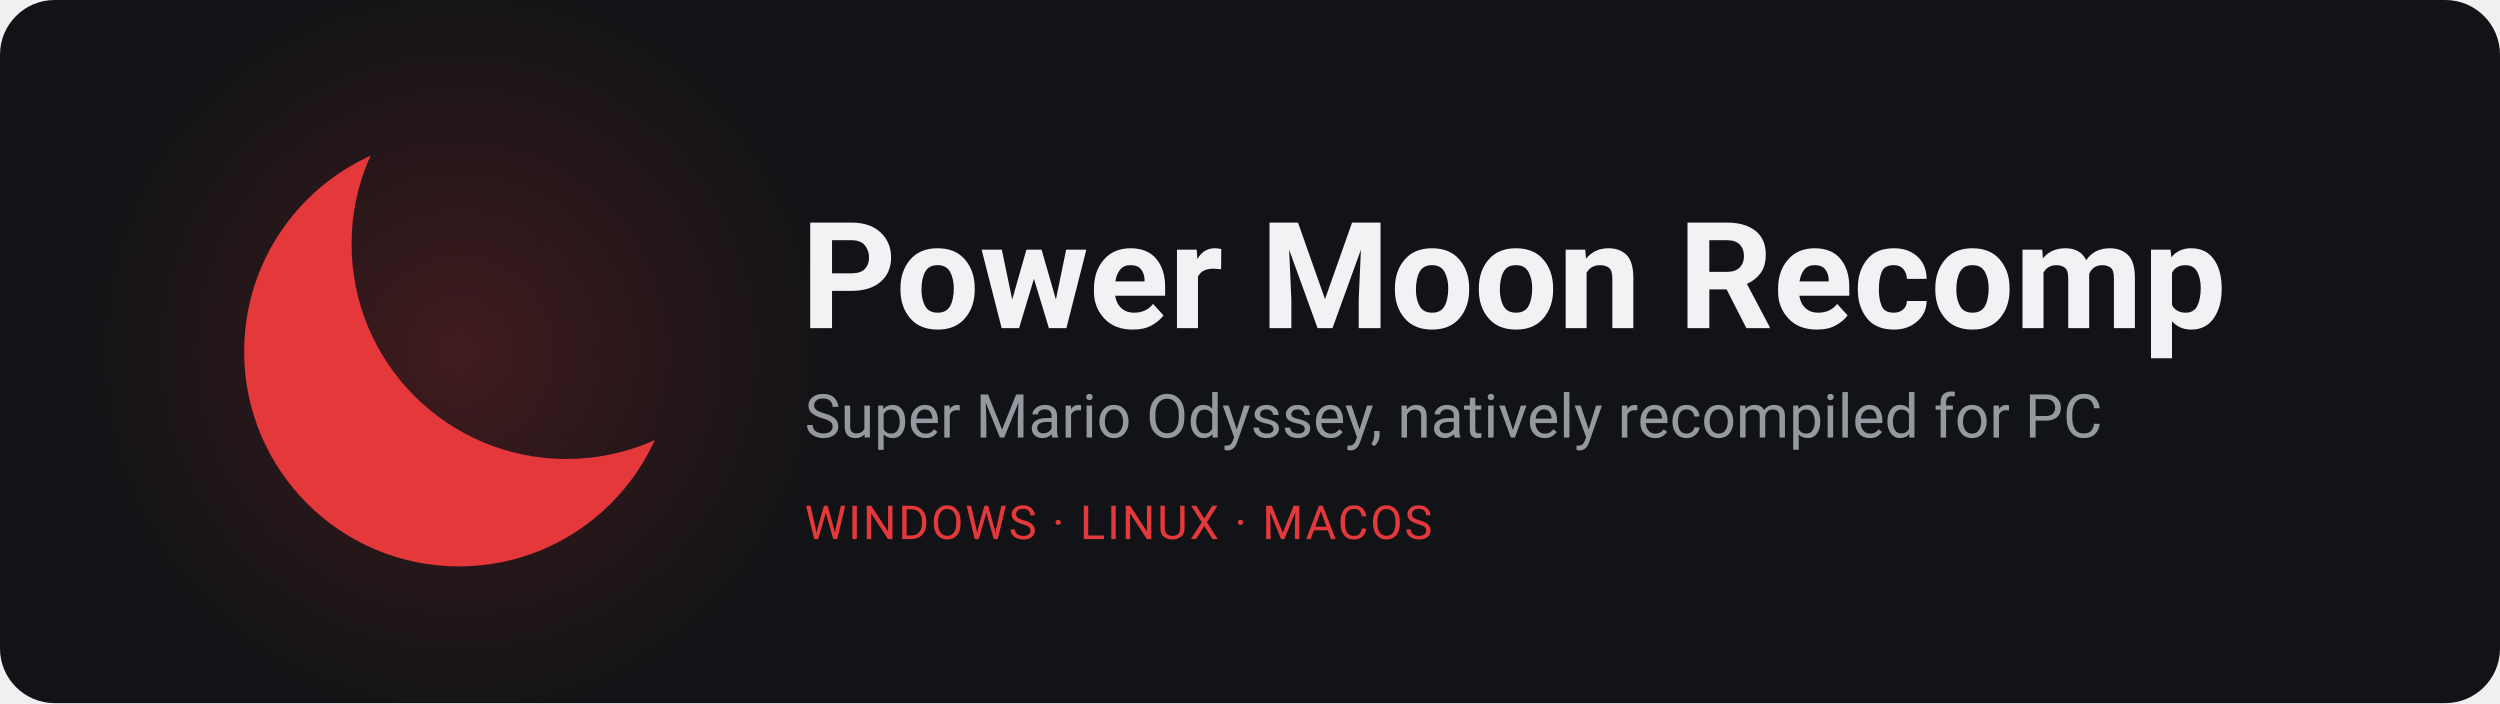
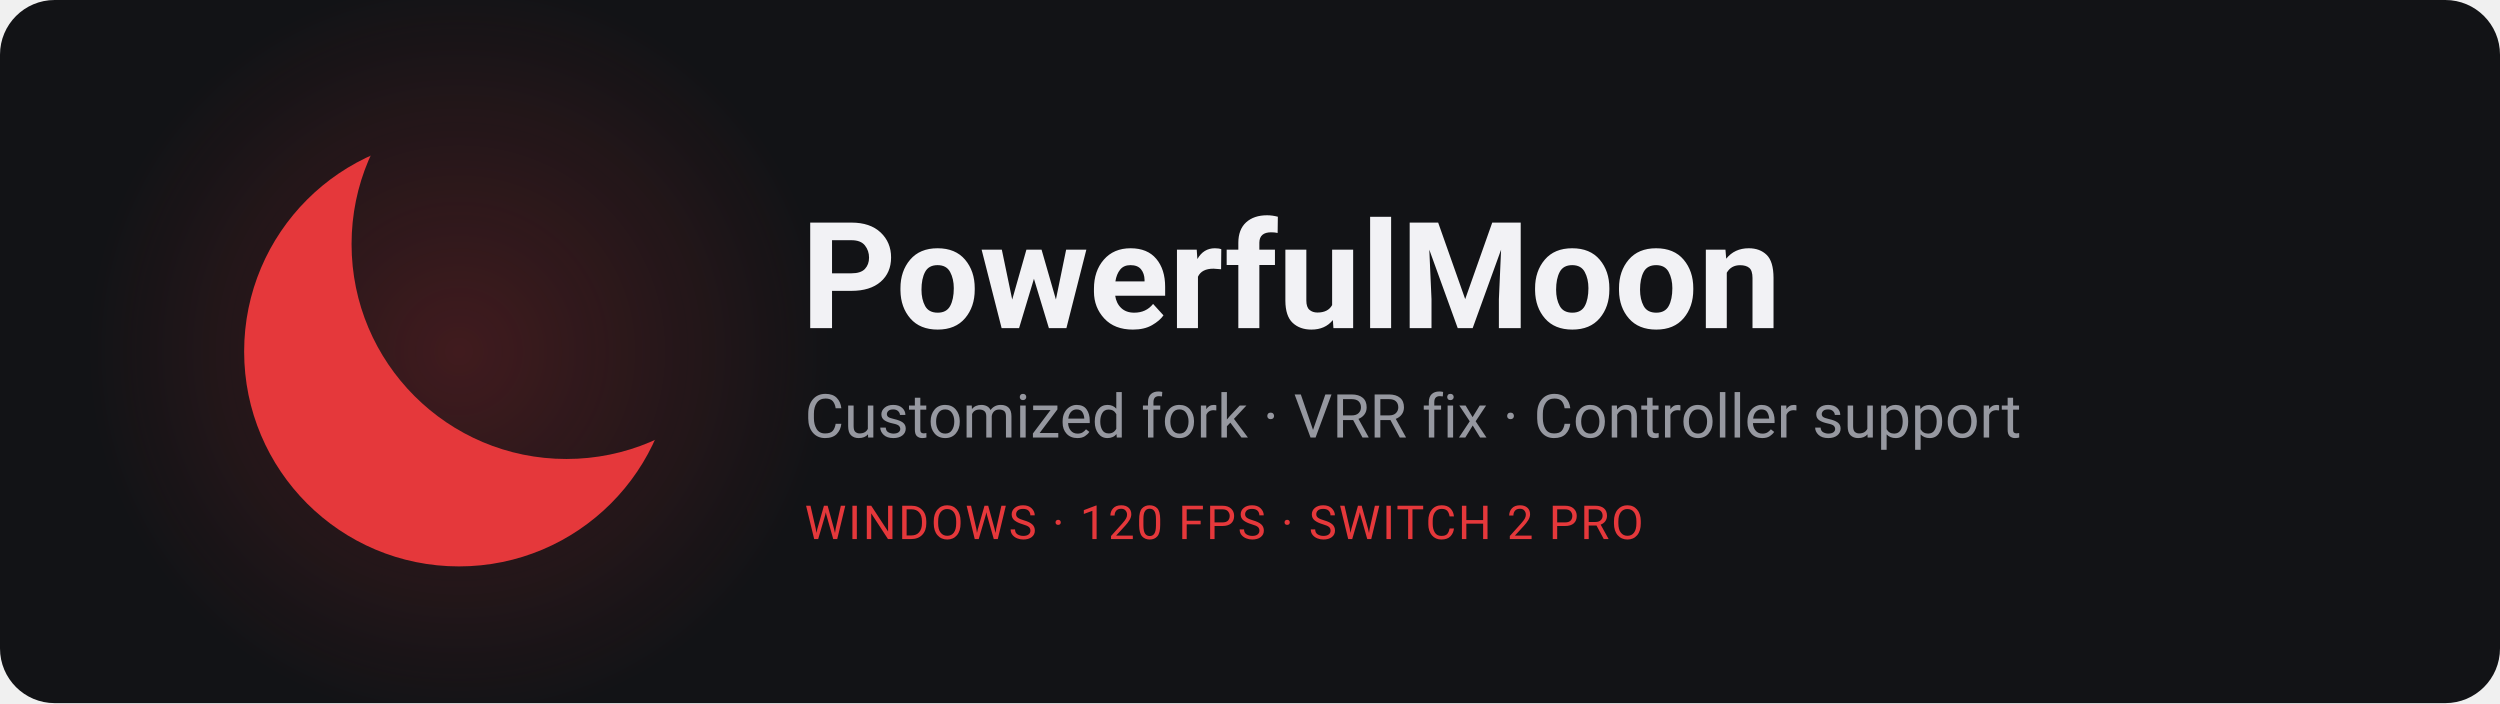
- <svg xmlns="http://www.w3.org/2000/svg" viewBox="0 0 1280 360" width="1280" height="360" role="img" aria-label="Power Moon Recomp">
+ <svg xmlns="http://www.w3.org/2000/svg" viewBox="0 0 1280 360" width="1280" height="360" role="img" aria-label="PowerfulMoon">
  <defs>
    <radialGradient id="glow" cx="0.5" cy="0.5" r="0.5">
      <stop offset="0" stop-color="#E5383B" stop-opacity="0.22" />
      <stop offset="1" stop-color="#E5383B" stop-opacity="0" />
    </radialGradient>
    <mask id="cut">
      <rect width="1280" height="360" fill="#fff" />
      <circle cx="290" cy="125" r="110" fill="#000" />
    </mask>
  </defs>
  <rect width="1280" height="360" rx="28" fill="#121316" />
  <circle cx="235" cy="180" r="190" fill="url(#glow)" />
  <circle cx="235" cy="180" r="110" fill="#E5383B" mask="url(#cut)" />
  <g font-family="Roboto, 'Segoe UI', 'Helvetica Neue', Helvetica, Arial, sans-serif">
-     <text x="410" y="168" font-size="76" font-weight="600" fill="#F2F2F5">Power Moon Recomp</text>
-     <text x="412" y="224" font-size="31" fill="#9698A0">Super Mario Odyssey, natively recompiled for PC</text>
-     <text x="412" y="276" font-size="24" fill="#E5383B" letter-spacing="1">WINDOWS  ·  LINUX  ·  MACOS</text>
+     <text x="410" y="168" font-size="76" font-weight="600" fill="#F2F2F5">PowerfulMoon</text>
+     <text x="412" y="224" font-size="31" fill="#9698A0">Customized fork · VRR fix · Controller support</text>
+     <text x="412" y="276" font-size="24" fill="#E5383B" letter-spacing="1">WINDOWS  ·  120 FPS  ·  SWITCH 2 PRO</text>
  </g>
</svg>
